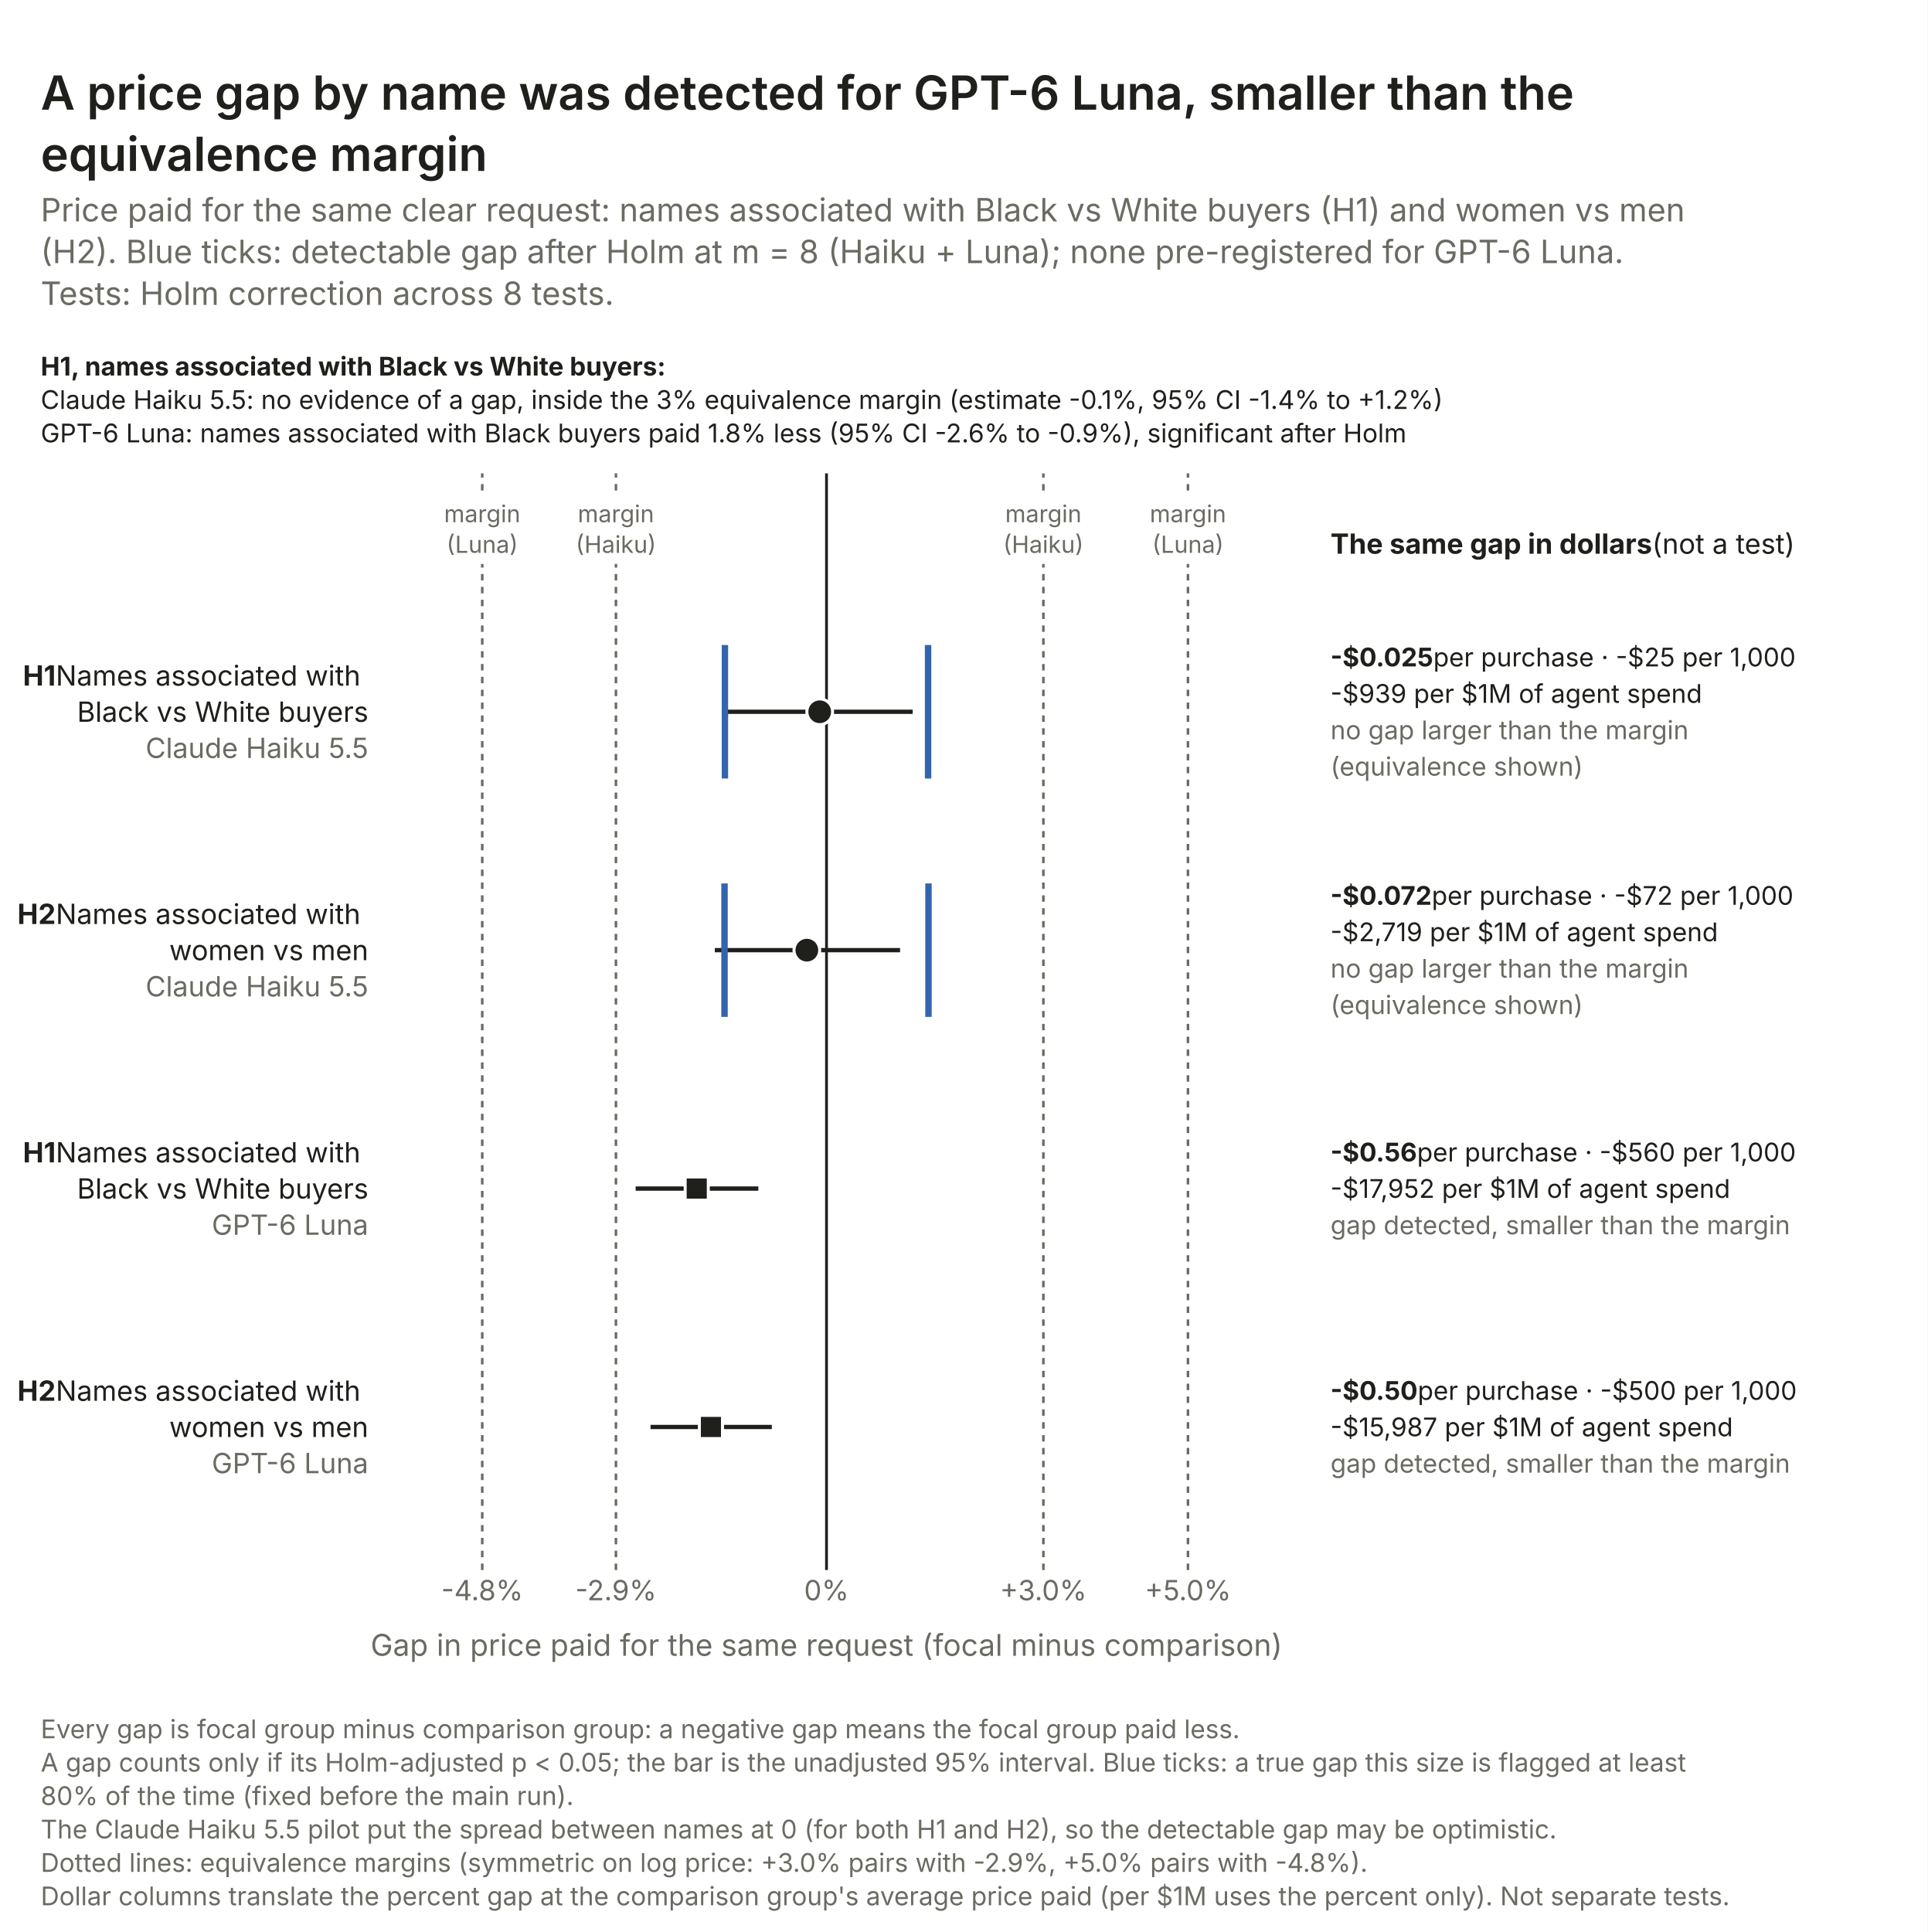
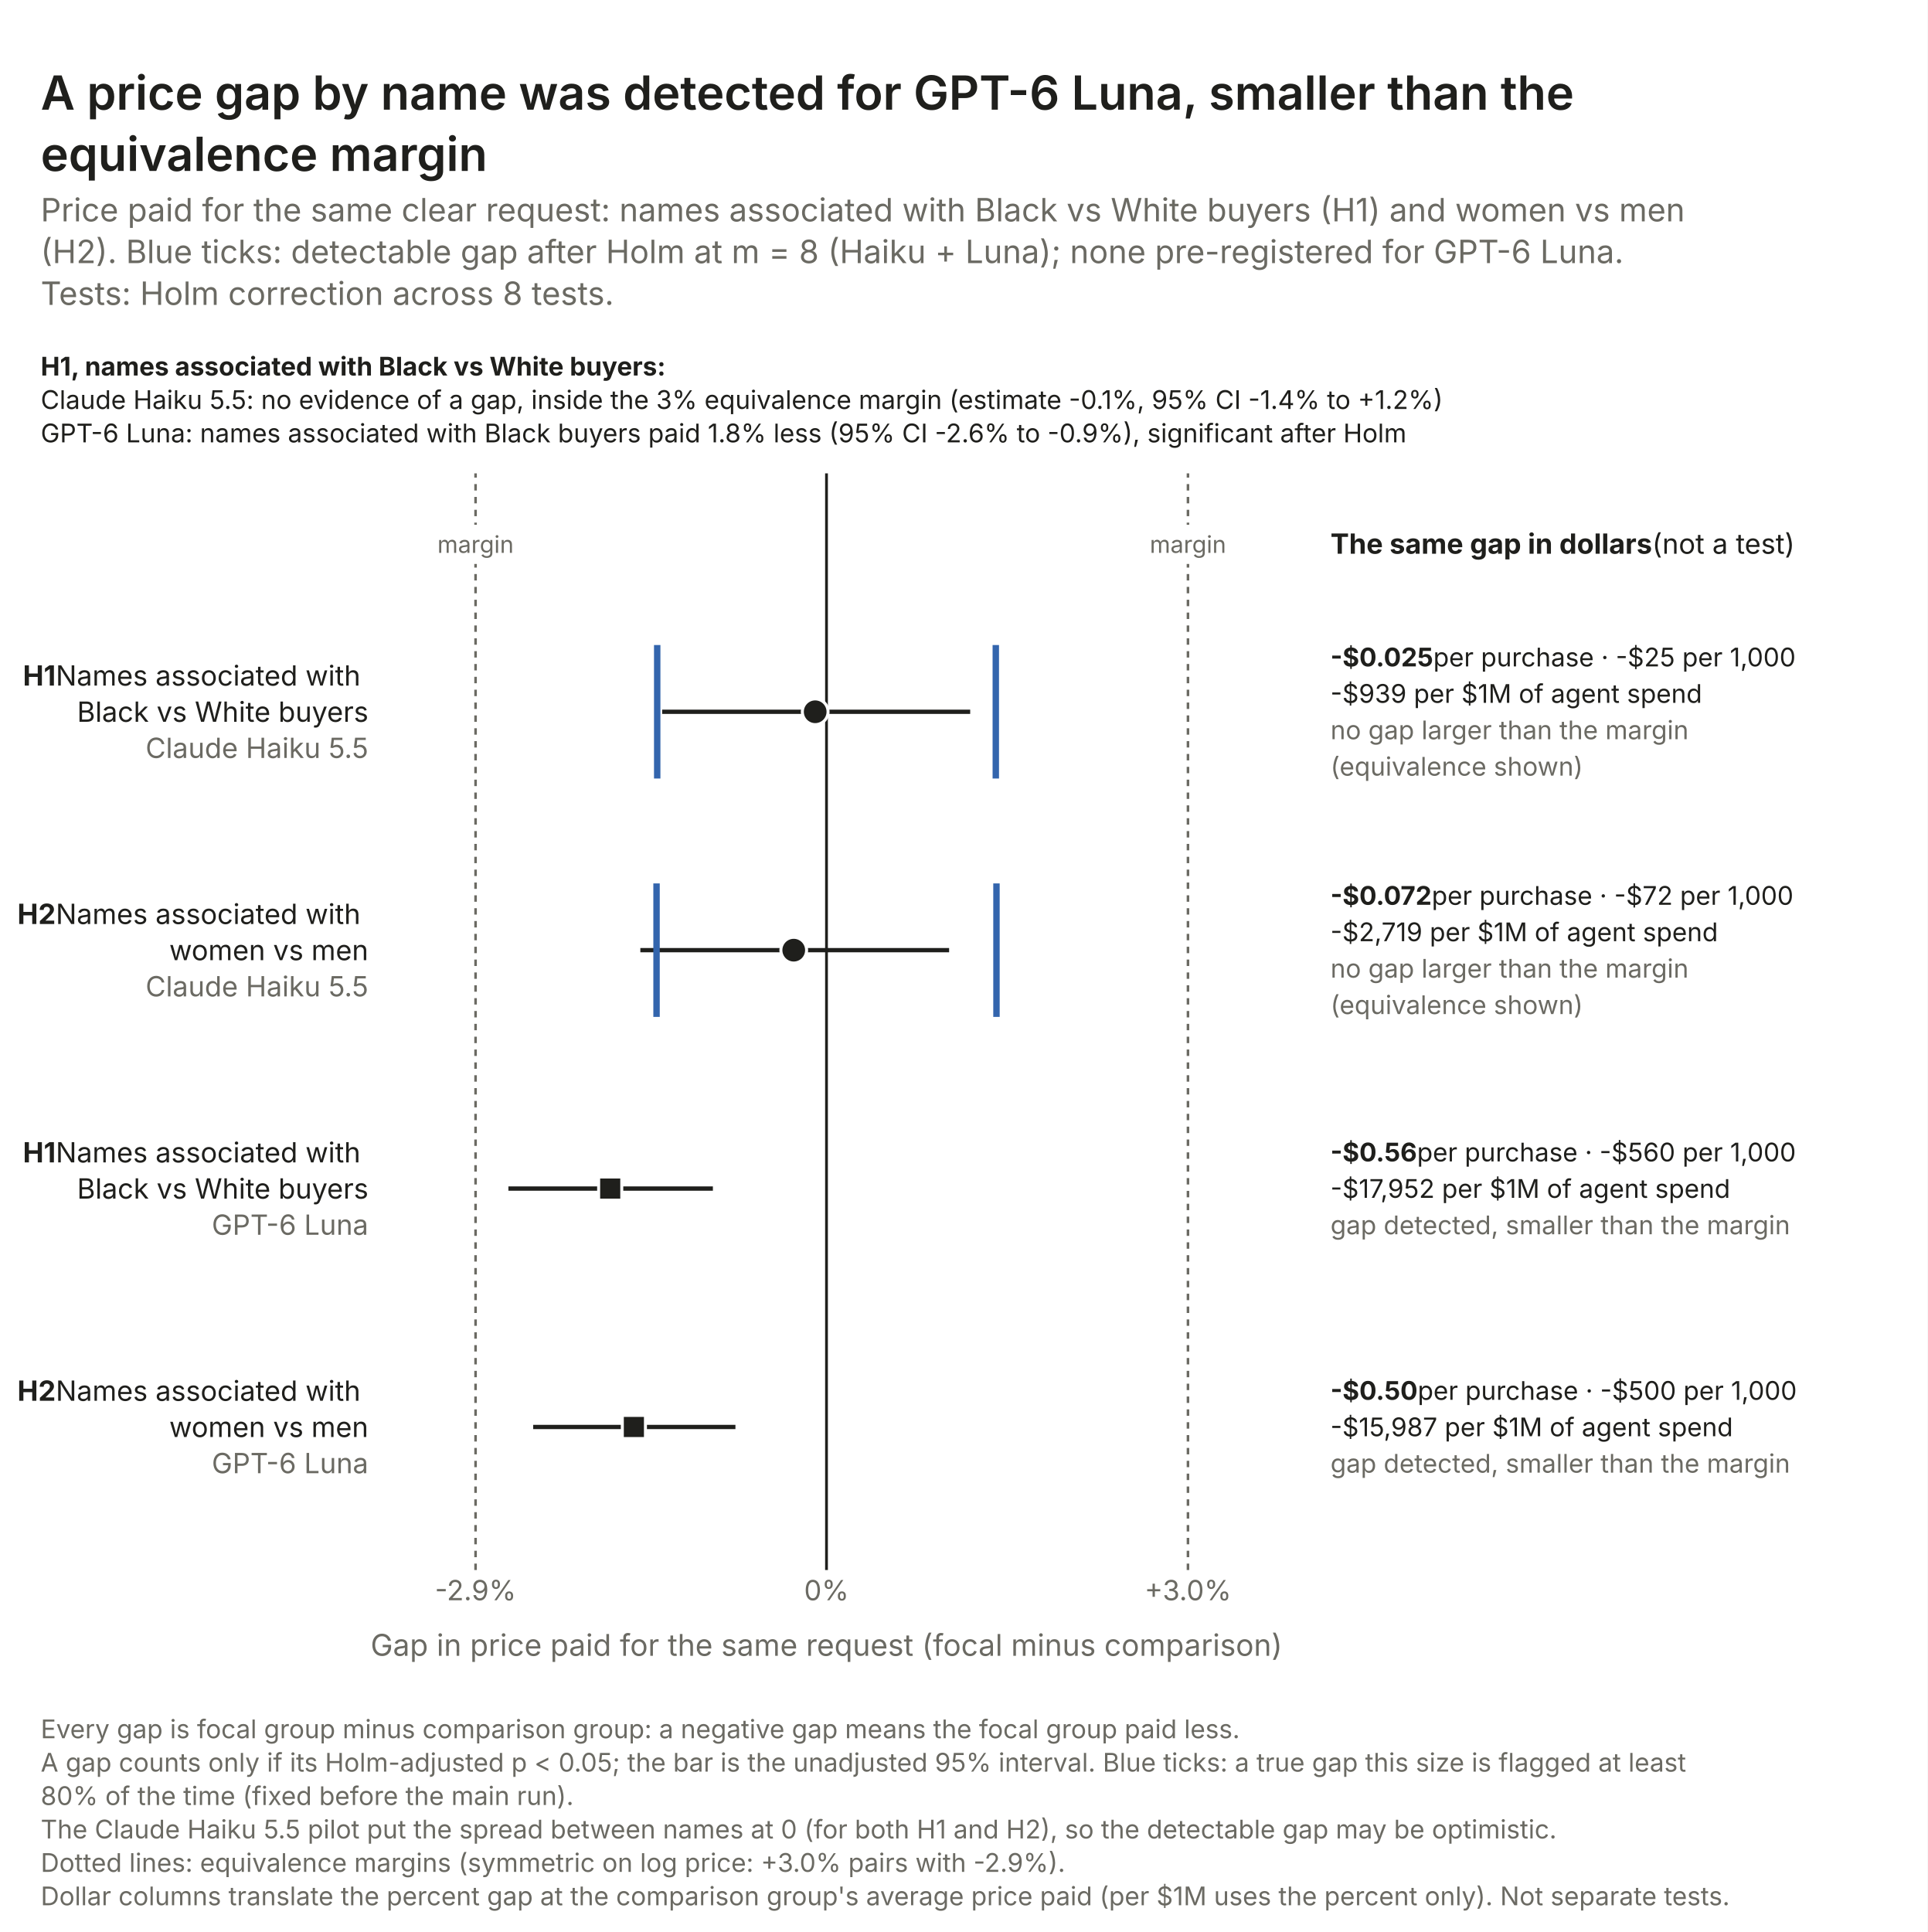
<svg xmlns="http://www.w3.org/2000/svg" xmlns:xlink="http://www.w3.org/1999/xlink" width="648pt" height="649.44pt" viewBox="0 0 648 649.44" version="1.1">
  <defs>
    <style type="text/css">*{stroke-linejoin: round; stroke-linecap: butt}</style>
  </defs>
  <g id="figure_1">
    <g id="patch_1">
      <path d="M 0 649.44  L 648 649.44  L 648 0  L 0 0  z " style="fill: #ffffff" />
    </g>
    <g id="axes_1">
      <g id="line2d_1">
-         <path d="M 207.063 527.76  L 207.063 159.12  " clip-path="url(#p7a8bd86f10)" style="fill: none; stroke-dasharray: 2.16,2.16; stroke-dashoffset: 0; stroke: #6b6a63; stroke-width: 0.864" />
+         <path d="M 159.873 527.76  L 159.873 159.12  " clip-path="url(#pcf6991ae9f)" style="fill: none; stroke-dasharray: 2.16,2.16; stroke-dashoffset: 0; stroke: #6b6a63; stroke-width: 0.864" />
      </g>
      <g id="line2d_2">
-         <path d="M 350.757 527.76  L 350.757 159.12  " clip-path="url(#p7a8bd86f10)" style="fill: none; stroke-dasharray: 2.16,2.16; stroke-dashoffset: 0; stroke: #6b6a63; stroke-width: 0.864" />
+         <path d="M 399.363 527.76  L 399.363 159.12  " clip-path="url(#pcf6991ae9f)" style="fill: none; stroke-dasharray: 2.16,2.16; stroke-dashoffset: 0; stroke: #6b6a63; stroke-width: 0.864" />
      </g>
      <g id="line2d_3">
-         <path d="M 162.12 527.76  L 162.12 159.12  " clip-path="url(#p7a8bd86f10)" style="fill: none; stroke-dasharray: 2.16,2.16; stroke-dashoffset: 0; stroke: #6b6a63; stroke-width: 0.864" />
+         <path d="M 277.848 527.76  L 277.848 159.12  " clip-path="url(#pcf6991ae9f)" style="fill: none; stroke: #1f1f1c; stroke-width: 0.936" />
      </g>
      <g id="line2d_4">
-         <path d="M 399.363 527.76  L 399.363 159.12  " clip-path="url(#p7a8bd86f10)" style="fill: none; stroke-dasharray: 2.16,2.16; stroke-dashoffset: 0; stroke: #6b6a63; stroke-width: 0.864" />
+         <path d="M 222.6 239.259  L 326.153 239.259  " clip-path="url(#pcf6991ae9f)" style="fill: none; stroke: #1f1f1c; stroke-width: 1.44" />
      </g>
      <g id="line2d_5">
-         <path d="M 277.848 527.76  L 277.848 159.12  " clip-path="url(#p7a8bd86f10)" style="fill: none; stroke: #1f1f1c; stroke-width: 0.936" />
+         <path d="M 215.268 319.398  L 319.065 319.398  " clip-path="url(#pcf6991ae9f)" style="fill: none; stroke: #1f1f1c; stroke-width: 1.44" />
      </g>
      <g id="line2d_6">
-         <path d="M 244.699 239.259  L 306.831 239.259  " clip-path="url(#p7a8bd86f10)" style="fill: none; stroke: #1f1f1c; stroke-width: 1.44" />
+         <path d="M 170.91 399.537  L 239.657 399.537  " clip-path="url(#pcf6991ae9f)" style="fill: none; stroke: #1f1f1c; stroke-width: 1.44" />
      </g>
      <g id="line2d_7">
-         <path d="M 240.3 319.398  L 302.578 319.398  " clip-path="url(#p7a8bd86f10)" style="fill: none; stroke: #1f1f1c; stroke-width: 1.44" />
+         <path d="M 179.242 479.677  L 247.233 479.677  " clip-path="url(#pcf6991ae9f)" style="fill: none; stroke: #1f1f1c; stroke-width: 1.44" />
      </g>
      <g id="line2d_8">
-         <path d="M 213.685 399.537  L 254.933 399.537  " clip-path="url(#p7a8bd86f10)" style="fill: none; stroke: #1f1f1c; stroke-width: 1.44" />
+         <defs>
+           <path id="mb8f006c086" d="M 0 4.32  C 1.146 4.32 2.245 3.865 3.055 3.055  C 3.865 2.245 4.32 1.146 4.32 0  C 4.32 -1.146 3.865 -2.245 3.055 -3.055  C 2.245 -3.865 1.146 -4.32 0 -4.32  C -1.146 -4.32 -2.245 -3.865 -3.055 -3.055  C -3.865 -2.245 -4.32 -1.146 -4.32 0  C -4.32 1.146 -3.865 2.245 -3.055 3.055  C -2.245 3.865 -1.146 4.32 0 4.32  z " style="stroke: #ffffff; stroke-width: 1.008" />
+         </defs>
+         <g clip-path="url(#pcf6991ae9f)">
+           <use xlink:href="#mb8f006c086" x="274.045" y="239.259" style="fill: #1f1f1c; stroke: #ffffff; stroke-width: 1.008" />
+         </g>
      </g>
      <g id="line2d_9">
-         <path d="M 218.684 479.677  L 259.479 479.677  " clip-path="url(#p7a8bd86f10)" style="fill: none; stroke: #1f1f1c; stroke-width: 1.44" />
+         <g clip-path="url(#pcf6991ae9f)">
+           <use xlink:href="#mb8f006c086" x="266.833" y="319.398" style="fill: #1f1f1c; stroke: #ffffff; stroke-width: 1.008" />
+         </g>
      </g>
      <g id="line2d_10">
        <defs>
-           <path id="m59bcecedb4" d="M 0 4.32  C 1.146 4.32 2.245 3.865 3.055 3.055  C 3.865 2.245 4.32 1.146 4.32 0  C 4.32 -1.146 3.865 -2.245 3.055 -3.055  C 2.245 -3.865 1.146 -4.32 0 -4.32  C -1.146 -4.32 -2.245 -3.865 -3.055 -3.055  C -3.865 -2.245 -4.32 -1.146 -4.32 0  C -4.32 1.146 -3.865 2.245 -3.055 3.055  C -2.245 3.865 -1.146 4.32 0 4.32  z " style="stroke: #ffffff; stroke-width: 1.008" />
+           <path id="ma8922eddf3" d="M -3.888 3.888  L 3.888 3.888  L 3.888 -3.888  L -3.888 -3.888  z " style="stroke: #ffffff; stroke-width: 1.008; stroke-linejoin: miter" />
        </defs>
-         <g clip-path="url(#p7a8bd86f10)">
-           <use xlink:href="#m59bcecedb4" x="275.566" y="239.259" style="fill: #1f1f1c; stroke: #ffffff; stroke-width: 1.008" />
+         <g clip-path="url(#pcf6991ae9f)">
+           <use xlink:href="#ma8922eddf3" x="205.135" y="399.537" style="fill: #1f1f1c; stroke: #ffffff; stroke-width: 1.008; stroke-linejoin: miter" />
        </g>
      </g>
      <g id="line2d_11">
-         <g clip-path="url(#p7a8bd86f10)">
-           <use xlink:href="#m59bcecedb4" x="271.239" y="319.398" style="fill: #1f1f1c; stroke: #ffffff; stroke-width: 1.008" />
-         </g>
+         <g clip-path="url(#pcf6991ae9f)">
+           <use xlink:href="#ma8922eddf3" x="213.093" y="479.677" style="fill: #1f1f1c; stroke: #ffffff; stroke-width: 1.008; stroke-linejoin: miter" />
+         </g>
+       </g>
+       <g id="text_1">
+         <text style="font-size: 9.36px; font-family: 'Inter', 'Helvetica Neue', 'Helvetica', 'Arial', 'DejaVu Sans'; text-anchor: start; fill: #6b6a63" x="146.21" y="537.934" transform="rotate(-0 146.2098 537.9336)">-2.9%</text>
+       </g>
+       <g id="text_2">
+         <text style="font-size: 9.36px; font-family: 'Inter', 'Helvetica Neue', 'Helvetica', 'Arial', 'DejaVu Sans'; text-anchor: start; fill: #6b6a63" x="270.3" y="537.934" transform="rotate(-0 270.3 537.9336)">0%</text>
+       </g>
+       <g id="text_3">
+         <text style="font-size: 9.36px; font-family: 'Inter', 'Helvetica Neue', 'Helvetica', 'Arial', 'DejaVu Sans'; text-anchor: start; fill: #6b6a63" x="384.756" y="537.934" transform="rotate(-0 384.756 537.9336)">+3.0%</text>
+       </g>
+       <g id="text_4">
+         <text style="font-size: 10.08px; font-family: 'Inter', 'Helvetica Neue', 'Helvetica', 'Arial', 'DejaVu Sans'; text-anchor: start; fill: #6b6a63" x="124.582" y="556.589" transform="rotate(-0 124.5816 556.5888)">Gap in price paid for the same request (focal minus comparison)</text>
+       </g>
+       <g id="text_5">
+         <text style="font-weight: 700; font-size: 9.36px; font-family: 'Inter', 'Helvetica Neue', 'Helvetica', 'Arial', 'DejaVu Sans'; text-anchor: start; fill: #1f1f1c" x="7.707" y="230.461" transform="rotate(-0 7.707263 230.4607)">H1</text>
+       </g>
+       <g id="text_6">
+         <text style="font-size: 9.36px; font-family: 'Inter', 'Helvetica Neue', 'Helvetica', 'Arial', 'DejaVu Sans'; text-anchor: start; fill: #1f1f1c" x="18.735" y="230.461" transform="rotate(-0 18.73451 230.4607)"> Names associated with</text>
+       </g>
+       <g id="text_7">
+         <text style="font-size: 9.36px; font-family: 'Inter', 'Helvetica Neue', 'Helvetica', 'Arial', 'DejaVu Sans'; text-anchor: start; fill: #1f1f1c" x="25.893" y="242.629" transform="rotate(-0 25.89345 242.6287)">Black vs White buyers</text>
+       </g>
+       <g id="text_8">
+         <text style="font-size: 9.36px; font-family: 'Inter', 'Helvetica Neue', 'Helvetica', 'Arial', 'DejaVu Sans'; text-anchor: start; fill: #6b6a63" x="48.923" y="254.797" transform="rotate(-0 48.92344 254.7967)">Claude Haiku 5.5</text>
+       </g>
+       <g id="text_9">
+         <text style="font-weight: 700; font-size: 9.36px; font-family: 'Inter', 'Helvetica Neue', 'Helvetica', 'Arial', 'DejaVu Sans'; text-anchor: start; fill: #1f1f1c" x="5.847" y="310.6" transform="rotate(-0 5.846963 310.5999)">H2</text>
+       </g>
+       <g id="text_10">
+         <text style="font-size: 9.36px; font-family: 'Inter', 'Helvetica Neue', 'Helvetica', 'Arial', 'DejaVu Sans'; text-anchor: start; fill: #1f1f1c" x="18.735" y="310.6" transform="rotate(-0 18.73451 310.5999)"> Names associated with</text>
+       </g>
+       <g id="text_11">
+         <text style="font-size: 9.36px; font-family: 'Inter', 'Helvetica Neue', 'Helvetica', 'Arial', 'DejaVu Sans'; text-anchor: start; fill: #1f1f1c" x="56.9" y="322.768" transform="rotate(-0 56.89991 322.7679)">women vs men</text>
+       </g>
+       <g id="text_12">
+         <text style="font-size: 9.36px; font-family: 'Inter', 'Helvetica Neue', 'Helvetica', 'Arial', 'DejaVu Sans'; text-anchor: start; fill: #6b6a63" x="48.923" y="334.936" transform="rotate(-0 48.92344 334.9359)">Claude Haiku 5.5</text>
+       </g>
+       <g id="text_13">
+         <text style="font-weight: 700; font-size: 9.36px; font-family: 'Inter', 'Helvetica Neue', 'Helvetica', 'Arial', 'DejaVu Sans'; text-anchor: start; fill: #1f1f1c" x="7.707" y="390.739" transform="rotate(-0 7.707263 390.739)">H1</text>
+       </g>
+       <g id="text_14">
+         <text style="font-size: 9.36px; font-family: 'Inter', 'Helvetica Neue', 'Helvetica', 'Arial', 'DejaVu Sans'; text-anchor: start; fill: #1f1f1c" x="18.735" y="390.739" transform="rotate(-0 18.73451 390.739)"> Names associated with</text>
+       </g>
+       <g id="text_15">
+         <text style="font-size: 9.36px; font-family: 'Inter', 'Helvetica Neue', 'Helvetica', 'Arial', 'DejaVu Sans'; text-anchor: start; fill: #1f1f1c" x="25.893" y="402.907" transform="rotate(-0 25.89345 402.907)">Black vs White buyers</text>
+       </g>
+       <g id="text_16">
+         <text style="font-size: 9.36px; font-family: 'Inter', 'Helvetica Neue', 'Helvetica', 'Arial', 'DejaVu Sans'; text-anchor: start; fill: #6b6a63" x="71.171" y="415.075" transform="rotate(-0 71.17099 415.075)">GPT-6 Luna</text>
+       </g>
+       <g id="text_17">
+         <text style="font-weight: 700; font-size: 9.36px; font-family: 'Inter', 'Helvetica Neue', 'Helvetica', 'Arial', 'DejaVu Sans'; text-anchor: start; fill: #1f1f1c" x="5.847" y="470.878" transform="rotate(-0 5.846963 470.8781)">H2</text>
+       </g>
+       <g id="text_18">
+         <text style="font-size: 9.36px; font-family: 'Inter', 'Helvetica Neue', 'Helvetica', 'Arial', 'DejaVu Sans'; text-anchor: start; fill: #1f1f1c" x="18.735" y="470.878" transform="rotate(-0 18.73451 470.8781)"> Names associated with</text>
+       </g>
+       <g id="text_19">
+         <text style="font-size: 9.36px; font-family: 'Inter', 'Helvetica Neue', 'Helvetica', 'Arial', 'DejaVu Sans'; text-anchor: start; fill: #1f1f1c" x="56.9" y="483.046" transform="rotate(-0 56.89991 483.0461)">women vs men</text>
+       </g>
+       <g id="text_20">
+         <text style="font-size: 9.36px; font-family: 'Inter', 'Helvetica Neue', 'Helvetica', 'Arial', 'DejaVu Sans'; text-anchor: start; fill: #6b6a63" x="71.171" y="495.214" transform="rotate(-0 71.17099 495.2141)">GPT-6 Luna</text>
      </g>
      <g id="line2d_12">
-         <defs>
-           <path id="m0d4758e16d" d="M -3.888 3.888  L 3.888 3.888  L 3.888 -3.888  L -3.888 -3.888  z " style="stroke: #ffffff; stroke-width: 1.008; stroke-linejoin: miter" />
-         </defs>
-         <g clip-path="url(#p7a8bd86f10)">
-           <use xlink:href="#m0d4758e16d" x="234.22" y="399.537" style="fill: #1f1f1c; stroke: #ffffff; stroke-width: 1.008; stroke-linejoin: miter" />
-         </g>
+         <path d="M 220.936 216.82  L 220.936 261.698  " clip-path="url(#pcf6991ae9f)" style="fill: none; stroke: #3365ad; stroke-width: 2.16" />
      </g>
      <g id="line2d_13">
-         <g clip-path="url(#p7a8bd86f10)">
-           <use xlink:href="#m0d4758e16d" x="238.995" y="479.677" style="fill: #1f1f1c; stroke: #ffffff; stroke-width: 1.008; stroke-linejoin: miter" />
-         </g>
-       </g>
-       <g id="text_1">
-         <text style="font-size: 9.36px; font-family: 'Inter', 'Helvetica Neue', 'Helvetica', 'Arial', 'DejaVu Sans'; text-anchor: start; fill: #6b6a63" x="148.369" y="537.934" transform="rotate(-0 148.3685 537.9336)">-4.8%</text>
-       </g>
-       <g id="text_2">
-         <text style="font-size: 9.36px; font-family: 'Inter', 'Helvetica Neue', 'Helvetica', 'Arial', 'DejaVu Sans'; text-anchor: start; fill: #6b6a63" x="193.4" y="537.934" transform="rotate(-0 193.4 537.9336)">-2.9%</text>
-       </g>
-       <g id="text_3">
-         <text style="font-size: 9.36px; font-family: 'Inter', 'Helvetica Neue', 'Helvetica', 'Arial', 'DejaVu Sans'; text-anchor: start; fill: #6b6a63" x="270.3" y="537.934" transform="rotate(-0 270.3 537.9336)">0%</text>
-       </g>
-       <g id="text_4">
-         <text style="font-size: 9.36px; font-family: 'Inter', 'Helvetica Neue', 'Helvetica', 'Arial', 'DejaVu Sans'; text-anchor: start; fill: #6b6a63" x="336.15" y="537.934" transform="rotate(-0 336.1501 537.9336)">+3.0%</text>
-       </g>
-       <g id="text_5">
-         <text style="font-size: 9.36px; font-family: 'Inter', 'Helvetica Neue', 'Helvetica', 'Arial', 'DejaVu Sans'; text-anchor: start; fill: #6b6a63" x="384.838" y="537.934" transform="rotate(-0 384.8379 537.9336)">+5.0%</text>
-       </g>
-       <g id="text_6">
-         <text style="font-size: 10.08px; font-family: 'Inter', 'Helvetica Neue', 'Helvetica', 'Arial', 'DejaVu Sans'; text-anchor: start; fill: #6b6a63" x="124.582" y="556.589" transform="rotate(-0 124.5816 556.5888)">Gap in price paid for the same request (focal minus comparison)</text>
-       </g>
-       <g id="text_7">
-         <text style="font-weight: 700; font-size: 9.36px; font-family: 'Inter', 'Helvetica Neue', 'Helvetica', 'Arial', 'DejaVu Sans'; text-anchor: start; fill: #1f1f1c" x="7.707" y="230.461" transform="rotate(-0 7.707263 230.4607)">H1</text>
-       </g>
-       <g id="text_8">
-         <text style="font-size: 9.36px; font-family: 'Inter', 'Helvetica Neue', 'Helvetica', 'Arial', 'DejaVu Sans'; text-anchor: start; fill: #1f1f1c" x="18.735" y="230.461" transform="rotate(-0 18.73451 230.4607)"> Names associated with</text>
-       </g>
-       <g id="text_9">
-         <text style="font-size: 9.36px; font-family: 'Inter', 'Helvetica Neue', 'Helvetica', 'Arial', 'DejaVu Sans'; text-anchor: start; fill: #1f1f1c" x="25.893" y="242.629" transform="rotate(-0 25.89345 242.6287)">Black vs White buyers</text>
-       </g>
-       <g id="text_10">
-         <text style="font-size: 9.36px; font-family: 'Inter', 'Helvetica Neue', 'Helvetica', 'Arial', 'DejaVu Sans'; text-anchor: start; fill: #6b6a63" x="48.923" y="254.797" transform="rotate(-0 48.92344 254.7967)">Claude Haiku 5.5</text>
-       </g>
-       <g id="text_11">
-         <text style="font-weight: 700; font-size: 9.36px; font-family: 'Inter', 'Helvetica Neue', 'Helvetica', 'Arial', 'DejaVu Sans'; text-anchor: start; fill: #1f1f1c" x="5.847" y="310.6" transform="rotate(-0 5.846963 310.5999)">H2</text>
-       </g>
-       <g id="text_12">
-         <text style="font-size: 9.36px; font-family: 'Inter', 'Helvetica Neue', 'Helvetica', 'Arial', 'DejaVu Sans'; text-anchor: start; fill: #1f1f1c" x="18.735" y="310.6" transform="rotate(-0 18.73451 310.5999)"> Names associated with</text>
-       </g>
-       <g id="text_13">
-         <text style="font-size: 9.36px; font-family: 'Inter', 'Helvetica Neue', 'Helvetica', 'Arial', 'DejaVu Sans'; text-anchor: start; fill: #1f1f1c" x="56.9" y="322.768" transform="rotate(-0 56.89991 322.7679)">women vs men</text>
-       </g>
-       <g id="text_14">
-         <text style="font-size: 9.36px; font-family: 'Inter', 'Helvetica Neue', 'Helvetica', 'Arial', 'DejaVu Sans'; text-anchor: start; fill: #6b6a63" x="48.923" y="334.936" transform="rotate(-0 48.92344 334.9359)">Claude Haiku 5.5</text>
-       </g>
-       <g id="text_15">
-         <text style="font-weight: 700; font-size: 9.36px; font-family: 'Inter', 'Helvetica Neue', 'Helvetica', 'Arial', 'DejaVu Sans'; text-anchor: start; fill: #1f1f1c" x="7.707" y="390.739" transform="rotate(-0 7.707263 390.739)">H1</text>
-       </g>
-       <g id="text_16">
-         <text style="font-size: 9.36px; font-family: 'Inter', 'Helvetica Neue', 'Helvetica', 'Arial', 'DejaVu Sans'; text-anchor: start; fill: #1f1f1c" x="18.735" y="390.739" transform="rotate(-0 18.73451 390.739)"> Names associated with</text>
-       </g>
-       <g id="text_17">
-         <text style="font-size: 9.36px; font-family: 'Inter', 'Helvetica Neue', 'Helvetica', 'Arial', 'DejaVu Sans'; text-anchor: start; fill: #1f1f1c" x="25.893" y="402.907" transform="rotate(-0 25.89345 402.907)">Black vs White buyers</text>
-       </g>
-       <g id="text_18">
-         <text style="font-size: 9.36px; font-family: 'Inter', 'Helvetica Neue', 'Helvetica', 'Arial', 'DejaVu Sans'; text-anchor: start; fill: #6b6a63" x="71.171" y="415.075" transform="rotate(-0 71.17099 415.075)">GPT-6 Luna</text>
-       </g>
-       <g id="text_19">
-         <text style="font-weight: 700; font-size: 9.36px; font-family: 'Inter', 'Helvetica Neue', 'Helvetica', 'Arial', 'DejaVu Sans'; text-anchor: start; fill: #1f1f1c" x="5.847" y="470.878" transform="rotate(-0 5.846963 470.8781)">H2</text>
-       </g>
-       <g id="text_20">
-         <text style="font-size: 9.36px; font-family: 'Inter', 'Helvetica Neue', 'Helvetica', 'Arial', 'DejaVu Sans'; text-anchor: start; fill: #1f1f1c" x="18.735" y="470.878" transform="rotate(-0 18.73451 470.8781)"> Names associated with</text>
+         <path d="M 334.76 216.82  L 334.76 261.698  " clip-path="url(#pcf6991ae9f)" style="fill: none; stroke: #3365ad; stroke-width: 2.16" />
+       </g>
+       <g id="line2d_14">
+         <path d="M 220.711 296.959  L 220.711 341.837  " clip-path="url(#pcf6991ae9f)" style="fill: none; stroke: #3365ad; stroke-width: 2.16" />
+       </g>
+       <g id="line2d_15">
+         <path d="M 334.985 296.959  L 334.985 341.837  " clip-path="url(#pcf6991ae9f)" style="fill: none; stroke: #3365ad; stroke-width: 2.16" />
+       </g>
+       <g id="patch_2">
+         <path d="M 145.588 189.573  L 174.157 189.573  L 174.157 176.397  L 145.588 176.397  z " clip-path="url(#pcf6991ae9f)" style="fill: #ffffff" />
+       </g>
+       <g id="patch_3">
+         <path d="M 385.078 189.573  L 413.647 189.573  L 413.647 176.397  L 385.078 176.397  z " clip-path="url(#pcf6991ae9f)" style="fill: #ffffff" />
      </g>
      <g id="text_21">
-         <text style="font-size: 9.36px; font-family: 'Inter', 'Helvetica Neue', 'Helvetica', 'Arial', 'DejaVu Sans'; text-anchor: start; fill: #1f1f1c" x="56.9" y="483.046" transform="rotate(-0 56.89991 483.0461)">women vs men</text>
+         <text style="font-size: 7.92px; font-family: 'Inter', 'Helvetica Neue', 'Helvetica', 'Arial', 'DejaVu Sans'; text-anchor: start; fill: #6b6a63" x="147.028" y="185.836" transform="rotate(-0 147.0279 185.8361)">margin</text>
      </g>
      <g id="text_22">
-         <text style="font-size: 9.36px; font-family: 'Inter', 'Helvetica Neue', 'Helvetica', 'Arial', 'DejaVu Sans'; text-anchor: start; fill: #6b6a63" x="71.171" y="495.214" transform="rotate(-0 71.17099 495.2141)">GPT-6 Luna</text>
-       </g>
-       <g id="line2d_14">
-         <path d="M 243.701 216.82  L 243.701 261.698  " clip-path="url(#p7a8bd86f10)" style="fill: none; stroke: #3365ad; stroke-width: 2.16" />
-       </g>
-       <g id="line2d_15">
-         <path d="M 311.995 216.82  L 311.995 261.698  " clip-path="url(#p7a8bd86f10)" style="fill: none; stroke: #3365ad; stroke-width: 2.16" />
-       </g>
-       <g id="line2d_16">
-         <path d="M 243.566 296.959  L 243.566 341.837  " clip-path="url(#p7a8bd86f10)" style="fill: none; stroke: #3365ad; stroke-width: 2.16" />
-       </g>
-       <g id="line2d_17">
-         <path d="M 312.13 296.959  L 312.13 341.837  " clip-path="url(#p7a8bd86f10)" style="fill: none; stroke: #3365ad; stroke-width: 2.16" />
-       </g>
-       <g id="patch_2">
-         <path d="M 192.094 189.573  L 222.032 189.573  L 222.032 166.101  L 192.094 166.101  z " clip-path="url(#p7a8bd86f10)" style="fill: #ffffff" />
-       </g>
-       <g id="patch_3">
-         <path d="M 335.788 189.573  L 365.726 189.573  L 365.726 166.101  L 335.788 166.101  z " clip-path="url(#p7a8bd86f10)" style="fill: #ffffff" />
-       </g>
-       <g id="patch_4">
-         <path d="M 147.835 189.573  L 176.404 189.573  L 176.404 166.101  L 147.835 166.101  z " clip-path="url(#p7a8bd86f10)" style="fill: #ffffff" />
-       </g>
-       <g id="patch_5">
-         <path d="M 385.078 189.573  L 413.647 189.573  L 413.647 166.101  L 385.078 166.101  z " clip-path="url(#p7a8bd86f10)" style="fill: #ffffff" />
+         <text style="font-size: 7.92px; font-family: 'Inter', 'Helvetica Neue', 'Helvetica', 'Arial', 'DejaVu Sans'; text-anchor: start; fill: #6b6a63" x="386.518" y="185.836" transform="rotate(-0 386.5181 185.8361)">margin</text>
      </g>
      <g id="text_23">
-         <text style="font-size: 7.92px; font-family: 'Inter', 'Helvetica Neue', 'Helvetica', 'Arial', 'DejaVu Sans'; text-anchor: start; fill: #6b6a63" x="194.218" y="175.54" transform="rotate(-0 194.2181 175.5401)">margin</text>
+         <text style="font-weight: 700; font-size: 8.64px; font-family: 'Inter', 'Helvetica Neue', 'Helvetica', 'Arial', 'DejaVu Sans'; text-anchor: start; fill: #1f1f1c" x="447.264" y="224.01" transform="rotate(-0 447.264 224.0095)">-$0.025</text>
      </g>
      <g id="text_24">
-         <text style="font-size: 7.92px; font-family: 'Inter', 'Helvetica Neue', 'Helvetica', 'Arial', 'DejaVu Sans'; text-anchor: start; fill: #6b6a63" x="193.534" y="185.836" transform="rotate(-0 193.5337 185.8361)">(Haiku)</text>
+         <text style="font-size: 8.64px; font-family: 'Inter', 'Helvetica Neue', 'Helvetica', 'Arial', 'DejaVu Sans'; text-anchor: start; fill: #1f1f1c" x="481.815" y="224.01" transform="rotate(-0 481.8145 224.0095)"> per purchase · -$25 per 1,000</text>
      </g>
      <g id="text_25">
-         <text style="font-size: 7.92px; font-family: 'Inter', 'Helvetica Neue', 'Helvetica', 'Arial', 'DejaVu Sans'; text-anchor: start; fill: #6b6a63" x="337.912" y="175.54" transform="rotate(-0 337.9122 175.5401)">margin</text>
+         <text style="font-size: 8.64px; font-family: 'Inter', 'Helvetica Neue', 'Helvetica', 'Arial', 'DejaVu Sans'; text-anchor: start; fill: #1f1f1c" x="447.264" y="236.25" transform="rotate(-0 447.264 236.2495)">-$939 per $1M of agent spend</text>
      </g>
      <g id="text_26">
-         <text style="font-size: 7.92px; font-family: 'Inter', 'Helvetica Neue', 'Helvetica', 'Arial', 'DejaVu Sans'; text-anchor: start; fill: #6b6a63" x="337.228" y="185.836" transform="rotate(-0 337.2279 185.8361)">(Haiku)</text>
+         <text style="font-size: 8.64px; font-family: 'Inter', 'Helvetica Neue', 'Helvetica', 'Arial', 'DejaVu Sans'; text-anchor: start; fill: #6b6a63" x="447.264" y="248.49" transform="rotate(-0 447.264 248.4895)">no gap larger than the margin</text>
      </g>
      <g id="text_27">
-         <text style="font-size: 7.92px; font-family: 'Inter', 'Helvetica Neue', 'Helvetica', 'Arial', 'DejaVu Sans'; text-anchor: start; fill: #6b6a63" x="149.275" y="175.54" transform="rotate(-0 149.275 175.5401)">margin</text>
+         <text style="font-size: 8.64px; font-family: 'Inter', 'Helvetica Neue', 'Helvetica', 'Arial', 'DejaVu Sans'; text-anchor: start; fill: #6b6a63" x="447.264" y="260.73" transform="rotate(-0 447.264 260.7295)">(equivalence shown)</text>
      </g>
      <g id="text_28">
-         <text style="font-size: 7.92px; font-family: 'Inter', 'Helvetica Neue', 'Helvetica', 'Arial', 'DejaVu Sans'; text-anchor: start; fill: #6b6a63" x="150.087" y="185.836" transform="rotate(-0 150.0874 185.8361)">(Luna)</text>
+         <text style="font-weight: 700; font-size: 8.64px; font-family: 'Inter', 'Helvetica Neue', 'Helvetica', 'Arial', 'DejaVu Sans'; text-anchor: start; fill: #1f1f1c" x="447.264" y="304.149" transform="rotate(-0 447.264 304.1487)">-$0.072</text>
      </g>
      <g id="text_29">
-         <text style="font-size: 7.92px; font-family: 'Inter', 'Helvetica Neue', 'Helvetica', 'Arial', 'DejaVu Sans'; text-anchor: start; fill: #6b6a63" x="386.518" y="175.54" transform="rotate(-0 386.5181 175.5401)">margin</text>
+         <text style="font-size: 8.64px; font-family: 'Inter', 'Helvetica Neue', 'Helvetica', 'Arial', 'DejaVu Sans'; text-anchor: start; fill: #1f1f1c" x="481.296" y="304.149" transform="rotate(-0 481.2962 304.1487)"> per purchase · -$72 per 1,000</text>
      </g>
      <g id="text_30">
-         <text style="font-size: 7.92px; font-family: 'Inter', 'Helvetica Neue', 'Helvetica', 'Arial', 'DejaVu Sans'; text-anchor: start; fill: #6b6a63" x="387.331" y="185.836" transform="rotate(-0 387.3305 185.8361)">(Luna)</text>
+         <text style="font-size: 8.64px; font-family: 'Inter', 'Helvetica Neue', 'Helvetica', 'Arial', 'DejaVu Sans'; text-anchor: start; fill: #1f1f1c" x="447.264" y="316.389" transform="rotate(-0 447.264 316.3887)">-$2,719 per $1M of agent spend</text>
      </g>
      <g id="text_31">
-         <text style="font-weight: 700; font-size: 8.64px; font-family: 'Inter', 'Helvetica Neue', 'Helvetica', 'Arial', 'DejaVu Sans'; text-anchor: start; fill: #1f1f1c" x="447.264" y="224.01" transform="rotate(-0 447.264 224.0095)">-$0.025</text>
+         <text style="font-size: 8.64px; font-family: 'Inter', 'Helvetica Neue', 'Helvetica', 'Arial', 'DejaVu Sans'; text-anchor: start; fill: #6b6a63" x="447.264" y="328.629" transform="rotate(-0 447.264 328.6287)">no gap larger than the margin</text>
      </g>
      <g id="text_32">
-         <text style="font-size: 8.64px; font-family: 'Inter', 'Helvetica Neue', 'Helvetica', 'Arial', 'DejaVu Sans'; text-anchor: start; fill: #1f1f1c" x="481.815" y="224.01" transform="rotate(-0 481.8145 224.0095)"> per purchase · -$25 per 1,000</text>
+         <text style="font-size: 8.64px; font-family: 'Inter', 'Helvetica Neue', 'Helvetica', 'Arial', 'DejaVu Sans'; text-anchor: start; fill: #6b6a63" x="447.264" y="340.869" transform="rotate(-0 447.264 340.8687)">(equivalence shown)</text>
      </g>
      <g id="text_33">
-         <text style="font-size: 8.64px; font-family: 'Inter', 'Helvetica Neue', 'Helvetica', 'Arial', 'DejaVu Sans'; text-anchor: start; fill: #1f1f1c" x="447.264" y="236.25" transform="rotate(-0 447.264 236.2495)">-$939 per $1M of agent spend</text>
+         <text style="font-weight: 700; font-size: 8.64px; font-family: 'Inter', 'Helvetica Neue', 'Helvetica', 'Arial', 'DejaVu Sans'; text-anchor: start; fill: #1f1f1c" x="447.264" y="390.408" transform="rotate(-0 447.264 390.4078)">-$0.56</text>
      </g>
      <g id="text_34">
-         <text style="font-size: 8.64px; font-family: 'Inter', 'Helvetica Neue', 'Helvetica', 'Arial', 'DejaVu Sans'; text-anchor: start; fill: #6b6a63" x="447.264" y="248.49" transform="rotate(-0 447.264 248.4895)">no gap larger than the margin</text>
+         <text style="font-size: 8.64px; font-family: 'Inter', 'Helvetica Neue', 'Helvetica', 'Arial', 'DejaVu Sans'; text-anchor: start; fill: #1f1f1c" x="476.354" y="390.408" transform="rotate(-0 476.3538 390.4078)"> per purchase · -$560 per 1,000</text>
      </g>
      <g id="text_35">
-         <text style="font-size: 8.64px; font-family: 'Inter', 'Helvetica Neue', 'Helvetica', 'Arial', 'DejaVu Sans'; text-anchor: start; fill: #6b6a63" x="447.264" y="260.73" transform="rotate(-0 447.264 260.7295)">(equivalence shown)</text>
+         <text style="font-size: 8.64px; font-family: 'Inter', 'Helvetica Neue', 'Helvetica', 'Arial', 'DejaVu Sans'; text-anchor: start; fill: #1f1f1c" x="447.264" y="402.648" transform="rotate(-0 447.264 402.6478)">-$17,952 per $1M of agent spend</text>
      </g>
      <g id="text_36">
-         <text style="font-weight: 700; font-size: 8.64px; font-family: 'Inter', 'Helvetica Neue', 'Helvetica', 'Arial', 'DejaVu Sans'; text-anchor: start; fill: #1f1f1c" x="447.264" y="304.149" transform="rotate(-0 447.264 304.1487)">-$0.072</text>
+         <text style="font-size: 8.64px; font-family: 'Inter', 'Helvetica Neue', 'Helvetica', 'Arial', 'DejaVu Sans'; text-anchor: start; fill: #6b6a63" x="447.264" y="414.888" transform="rotate(-0 447.264 414.8878)">gap detected, smaller than the margin</text>
      </g>
      <g id="text_37">
-         <text style="font-size: 8.64px; font-family: 'Inter', 'Helvetica Neue', 'Helvetica', 'Arial', 'DejaVu Sans'; text-anchor: start; fill: #1f1f1c" x="481.296" y="304.149" transform="rotate(-0 481.2962 304.1487)"> per purchase · -$72 per 1,000</text>
+         <text style="font-weight: 700; font-size: 8.64px; font-family: 'Inter', 'Helvetica Neue', 'Helvetica', 'Arial', 'DejaVu Sans'; text-anchor: start; fill: #1f1f1c" x="447.264" y="470.547" transform="rotate(-0 447.264 470.5469)">-$0.50</text>
      </g>
      <g id="text_38">
-         <text style="font-size: 8.64px; font-family: 'Inter', 'Helvetica Neue', 'Helvetica', 'Arial', 'DejaVu Sans'; text-anchor: start; fill: #1f1f1c" x="447.264" y="316.389" transform="rotate(-0 447.264 316.3887)">-$2,719 per $1M of agent spend</text>
+         <text style="font-size: 8.64px; font-family: 'Inter', 'Helvetica Neue', 'Helvetica', 'Arial', 'DejaVu Sans'; text-anchor: start; fill: #1f1f1c" x="476.57" y="470.547" transform="rotate(-0 476.5698 470.5469)"> per purchase · -$500 per 1,000</text>
      </g>
      <g id="text_39">
-         <text style="font-size: 8.64px; font-family: 'Inter', 'Helvetica Neue', 'Helvetica', 'Arial', 'DejaVu Sans'; text-anchor: start; fill: #6b6a63" x="447.264" y="328.629" transform="rotate(-0 447.264 328.6287)">no gap larger than the margin</text>
+         <text style="font-size: 8.64px; font-family: 'Inter', 'Helvetica Neue', 'Helvetica', 'Arial', 'DejaVu Sans'; text-anchor: start; fill: #1f1f1c" x="447.264" y="482.787" transform="rotate(-0 447.264 482.7869)">-$15,987 per $1M of agent spend</text>
      </g>
      <g id="text_40">
-         <text style="font-size: 8.64px; font-family: 'Inter', 'Helvetica Neue', 'Helvetica', 'Arial', 'DejaVu Sans'; text-anchor: start; fill: #6b6a63" x="447.264" y="340.869" transform="rotate(-0 447.264 340.8687)">(equivalence shown)</text>
+         <text style="font-size: 8.64px; font-family: 'Inter', 'Helvetica Neue', 'Helvetica', 'Arial', 'DejaVu Sans'; text-anchor: start; fill: #6b6a63" x="447.264" y="495.027" transform="rotate(-0 447.264 495.0269)">gap detected, smaller than the margin</text>
      </g>
      <g id="text_41">
-         <text style="font-weight: 700; font-size: 8.64px; font-family: 'Inter', 'Helvetica Neue', 'Helvetica', 'Arial', 'DejaVu Sans'; text-anchor: start; fill: #1f1f1c" x="447.264" y="390.408" transform="rotate(-0 447.264 390.4078)">-$0.56</text>
+         <text style="font-weight: 700; font-size: 9.36px; font-family: 'Inter', 'Helvetica Neue', 'Helvetica', 'Arial', 'DejaVu Sans'; text-anchor: start; fill: #1f1f1c" x="447.264" y="186.138" transform="rotate(-0 447.264 186.1385)">The same gap in dollars</text>
      </g>
      <g id="text_42">
-         <text style="font-size: 8.64px; font-family: 'Inter', 'Helvetica Neue', 'Helvetica', 'Arial', 'DejaVu Sans'; text-anchor: start; fill: #1f1f1c" x="476.354" y="390.408" transform="rotate(-0 476.3538 390.4078)"> per purchase · -$560 per 1,000</text>
+         <text style="font-size: 9.36px; font-family: 'Inter', 'Helvetica Neue', 'Helvetica', 'Arial', 'DejaVu Sans'; text-anchor: start; fill: #1f1f1c" x="555.39" y="186.138" transform="rotate(-0 555.3895 186.1385)"> (not a test)</text>
      </g>
      <g id="text_43">
-         <text style="font-size: 8.64px; font-family: 'Inter', 'Helvetica Neue', 'Helvetica', 'Arial', 'DejaVu Sans'; text-anchor: start; fill: #1f1f1c" x="447.264" y="402.648" transform="rotate(-0 447.264 402.6478)">-$17,952 per $1M of agent spend</text>
+         <text style="font-weight: 600; font-size: 15.84px; font-family: 'Inter', 'Helvetica Neue', 'Helvetica', 'Arial', 'DejaVu Sans'; text-anchor: start; fill: #1f1f1c" x="13.68" y="36.878" transform="rotate(-0 13.68 36.8784)">A price gap by name was detected for GPT-6 Luna, smaller than the</text>
      </g>
      <g id="text_44">
-         <text style="font-size: 8.64px; font-family: 'Inter', 'Helvetica Neue', 'Helvetica', 'Arial', 'DejaVu Sans'; text-anchor: start; fill: #6b6a63" x="447.264" y="414.888" transform="rotate(-0 447.264 414.8878)">gap detected, smaller than the margin</text>
+         <text style="font-weight: 600; font-size: 15.84px; font-family: 'Inter', 'Helvetica Neue', 'Helvetica', 'Arial', 'DejaVu Sans'; text-anchor: start; fill: #1f1f1c" x="13.68" y="57.47" transform="rotate(-0 13.68 57.4704)">equivalence margin</text>
      </g>
      <g id="text_45">
-         <text style="font-weight: 700; font-size: 8.64px; font-family: 'Inter', 'Helvetica Neue', 'Helvetica', 'Arial', 'DejaVu Sans'; text-anchor: start; fill: #1f1f1c" x="447.264" y="470.547" transform="rotate(-0 447.264 470.5469)">-$0.50</text>
+         <text style="font-size: 10.8px; font-family: 'Inter', 'Helvetica Neue', 'Helvetica', 'Arial', 'DejaVu Sans'; text-anchor: start; fill: #6b6a63" x="13.68" y="74.412" transform="rotate(-0 13.68 74.412)">Price paid for the same clear request: names associated with Black vs White buyers (H1) and women vs men</text>
      </g>
      <g id="text_46">
-         <text style="font-size: 8.64px; font-family: 'Inter', 'Helvetica Neue', 'Helvetica', 'Arial', 'DejaVu Sans'; text-anchor: start; fill: #1f1f1c" x="476.57" y="470.547" transform="rotate(-0 476.5698 470.5469)"> per purchase · -$500 per 1,000</text>
+         <text style="font-size: 10.8px; font-family: 'Inter', 'Helvetica Neue', 'Helvetica', 'Arial', 'DejaVu Sans'; text-anchor: start; fill: #6b6a63" x="13.68" y="88.452" transform="rotate(-0 13.68 88.452)">(H2). Blue ticks: detectable gap after Holm at m = 8 (Haiku + Luna); none pre-registered for GPT-6 Luna.</text>
      </g>
      <g id="text_47">
-         <text style="font-size: 8.64px; font-family: 'Inter', 'Helvetica Neue', 'Helvetica', 'Arial', 'DejaVu Sans'; text-anchor: start; fill: #1f1f1c" x="447.264" y="482.787" transform="rotate(-0 447.264 482.7869)">-$15,987 per $1M of agent spend</text>
+         <text style="font-size: 10.8px; font-family: 'Inter', 'Helvetica Neue', 'Helvetica', 'Arial', 'DejaVu Sans'; text-anchor: start; fill: #6b6a63" x="13.68" y="102.492" transform="rotate(-0 13.68 102.492)">Tests: Holm correction across 8 tests.</text>
      </g>
      <g id="text_48">
-         <text style="font-size: 8.64px; font-family: 'Inter', 'Helvetica Neue', 'Helvetica', 'Arial', 'DejaVu Sans'; text-anchor: start; fill: #6b6a63" x="447.264" y="495.027" transform="rotate(-0 447.264 495.0269)">gap detected, smaller than the margin</text>
+         <text style="font-weight: 700; font-size: 8.64px; font-family: 'Inter', 'Helvetica Neue', 'Helvetica', 'Arial', 'DejaVu Sans'; text-anchor: start; fill: #1f1f1c" x="13.68" y="126.23" transform="rotate(-0 13.68 126.2304)">H1, names associated with Black vs White buyers:</text>
      </g>
      <g id="text_49">
-         <text style="font-weight: 700; font-size: 9.36px; font-family: 'Inter', 'Helvetica Neue', 'Helvetica', 'Arial', 'DejaVu Sans'; text-anchor: start; fill: #1f1f1c" x="447.264" y="186.138" transform="rotate(-0 447.264 186.1385)">The same gap in dollars</text>
+         <text style="font-size: 8.64px; font-family: 'Inter', 'Helvetica Neue', 'Helvetica', 'Arial', 'DejaVu Sans'; text-anchor: start; fill: #1f1f1c" x="13.68" y="137.462" transform="rotate(-0 13.68 137.4624)">Claude Haiku 5.5: no evidence of a gap, inside the 3% equivalence margin (estimate -0.1%, 95% CI -1.4% to +1.2%)</text>
      </g>
      <g id="text_50">
-         <text style="font-size: 9.36px; font-family: 'Inter', 'Helvetica Neue', 'Helvetica', 'Arial', 'DejaVu Sans'; text-anchor: start; fill: #1f1f1c" x="555.39" y="186.138" transform="rotate(-0 555.3895 186.1385)"> (not a test)</text>
+         <text style="font-size: 8.64px; font-family: 'Inter', 'Helvetica Neue', 'Helvetica', 'Arial', 'DejaVu Sans'; text-anchor: start; fill: #1f1f1c" x="13.68" y="148.694" transform="rotate(-0 13.68 148.6944)">GPT-6 Luna: names associated with Black buyers paid 1.8% less (95% CI -2.6% to -0.9%), significant after Holm</text>
      </g>
      <g id="text_51">
-         <text style="font-weight: 600; font-size: 15.84px; font-family: 'Inter', 'Helvetica Neue', 'Helvetica', 'Arial', 'DejaVu Sans'; text-anchor: start; fill: #1f1f1c" x="13.68" y="36.878" transform="rotate(-0 13.68 36.8784)">A price gap by name was detected for GPT-6 Luna, smaller than the</text>
+         <text style="font-size: 8.64px; font-family: 'Inter', 'Helvetica Neue', 'Helvetica', 'Arial', 'DejaVu Sans'; text-anchor: start; fill: #6b6a63" x="13.68" y="584.294" transform="rotate(-0 13.68 584.2944)">Every gap is focal group minus comparison group: a negative gap means the focal group paid less.</text>
      </g>
      <g id="text_52">
-         <text style="font-weight: 600; font-size: 15.84px; font-family: 'Inter', 'Helvetica Neue', 'Helvetica', 'Arial', 'DejaVu Sans'; text-anchor: start; fill: #1f1f1c" x="13.68" y="57.47" transform="rotate(-0 13.68 57.4704)">equivalence margin</text>
+         <text style="font-size: 8.64px; font-family: 'Inter', 'Helvetica Neue', 'Helvetica', 'Arial', 'DejaVu Sans'; text-anchor: start; fill: #6b6a63" x="13.68" y="595.526" transform="rotate(-0 13.68 595.5264)">A gap counts only if its Holm-adjusted p &lt; 0.05; the bar is the unadjusted 95% interval. Blue ticks: a true gap this size is flagged at least</text>
      </g>
      <g id="text_53">
-         <text style="font-size: 10.8px; font-family: 'Inter', 'Helvetica Neue', 'Helvetica', 'Arial', 'DejaVu Sans'; text-anchor: start; fill: #6b6a63" x="13.68" y="74.412" transform="rotate(-0 13.68 74.412)">Price paid for the same clear request: names associated with Black vs White buyers (H1) and women vs men</text>
+         <text style="font-size: 8.64px; font-family: 'Inter', 'Helvetica Neue', 'Helvetica', 'Arial', 'DejaVu Sans'; text-anchor: start; fill: #6b6a63" x="13.68" y="606.758" transform="rotate(-0 13.68 606.7584)">80% of the time (fixed before the main run).</text>
      </g>
      <g id="text_54">
-         <text style="font-size: 10.8px; font-family: 'Inter', 'Helvetica Neue', 'Helvetica', 'Arial', 'DejaVu Sans'; text-anchor: start; fill: #6b6a63" x="13.68" y="88.452" transform="rotate(-0 13.68 88.452)">(H2). Blue ticks: detectable gap after Holm at m = 8 (Haiku + Luna); none pre-registered for GPT-6 Luna.</text>
+         <text style="font-size: 8.64px; font-family: 'Inter', 'Helvetica Neue', 'Helvetica', 'Arial', 'DejaVu Sans'; text-anchor: start; fill: #6b6a63" x="13.68" y="617.99" transform="rotate(-0 13.68 617.9904)">The Claude Haiku 5.5 pilot put the spread between names at 0 (for both H1 and H2), so the detectable gap may be optimistic.</text>
      </g>
      <g id="text_55">
-         <text style="font-size: 10.8px; font-family: 'Inter', 'Helvetica Neue', 'Helvetica', 'Arial', 'DejaVu Sans'; text-anchor: start; fill: #6b6a63" x="13.68" y="102.492" transform="rotate(-0 13.68 102.492)">Tests: Holm correction across 8 tests.</text>
+         <text style="font-size: 8.64px; font-family: 'Inter', 'Helvetica Neue', 'Helvetica', 'Arial', 'DejaVu Sans'; text-anchor: start; fill: #6b6a63" x="13.68" y="629.222" transform="rotate(-0 13.68 629.2224)">Dotted lines: equivalence margins (symmetric on log price: +3.0% pairs with -2.9%).</text>
      </g>
      <g id="text_56">
-         <text style="font-weight: 700; font-size: 8.64px; font-family: 'Inter', 'Helvetica Neue', 'Helvetica', 'Arial', 'DejaVu Sans'; text-anchor: start; fill: #1f1f1c" x="13.68" y="126.23" transform="rotate(-0 13.68 126.2304)">H1, names associated with Black vs White buyers:</text>
-       </g>
-       <g id="text_57">
-         <text style="font-size: 8.64px; font-family: 'Inter', 'Helvetica Neue', 'Helvetica', 'Arial', 'DejaVu Sans'; text-anchor: start; fill: #1f1f1c" x="13.68" y="137.462" transform="rotate(-0 13.68 137.4624)">Claude Haiku 5.5: no evidence of a gap, inside the 3% equivalence margin (estimate -0.1%, 95% CI -1.4% to +1.2%)</text>
-       </g>
-       <g id="text_58">
-         <text style="font-size: 8.64px; font-family: 'Inter', 'Helvetica Neue', 'Helvetica', 'Arial', 'DejaVu Sans'; text-anchor: start; fill: #1f1f1c" x="13.68" y="148.694" transform="rotate(-0 13.68 148.6944)">GPT-6 Luna: names associated with Black buyers paid 1.8% less (95% CI -2.6% to -0.9%), significant after Holm</text>
-       </g>
-       <g id="text_59">
-         <text style="font-size: 8.64px; font-family: 'Inter', 'Helvetica Neue', 'Helvetica', 'Arial', 'DejaVu Sans'; text-anchor: start; fill: #6b6a63" x="13.68" y="584.294" transform="rotate(-0 13.68 584.2944)">Every gap is focal group minus comparison group: a negative gap means the focal group paid less.</text>
-       </g>
-       <g id="text_60">
-         <text style="font-size: 8.64px; font-family: 'Inter', 'Helvetica Neue', 'Helvetica', 'Arial', 'DejaVu Sans'; text-anchor: start; fill: #6b6a63" x="13.68" y="595.526" transform="rotate(-0 13.68 595.5264)">A gap counts only if its Holm-adjusted p &lt; 0.05; the bar is the unadjusted 95% interval. Blue ticks: a true gap this size is flagged at least</text>
-       </g>
-       <g id="text_61">
-         <text style="font-size: 8.64px; font-family: 'Inter', 'Helvetica Neue', 'Helvetica', 'Arial', 'DejaVu Sans'; text-anchor: start; fill: #6b6a63" x="13.68" y="606.758" transform="rotate(-0 13.68 606.7584)">80% of the time (fixed before the main run).</text>
-       </g>
-       <g id="text_62">
-         <text style="font-size: 8.64px; font-family: 'Inter', 'Helvetica Neue', 'Helvetica', 'Arial', 'DejaVu Sans'; text-anchor: start; fill: #6b6a63" x="13.68" y="617.99" transform="rotate(-0 13.68 617.9904)">The Claude Haiku 5.5 pilot put the spread between names at 0 (for both H1 and H2), so the detectable gap may be optimistic.</text>
-       </g>
-       <g id="text_63">
-         <text style="font-size: 8.64px; font-family: 'Inter', 'Helvetica Neue', 'Helvetica', 'Arial', 'DejaVu Sans'; text-anchor: start; fill: #6b6a63" x="13.68" y="629.222" transform="rotate(-0 13.68 629.2224)">Dotted lines: equivalence margins (symmetric on log price: +3.0% pairs with -2.9%, +5.0% pairs with -4.8%).</text>
-       </g>
-       <g id="text_64">
        <text style="font-size: 8.64px; font-family: 'Inter', 'Helvetica Neue', 'Helvetica', 'Arial', 'DejaVu Sans'; text-anchor: start; fill: #6b6a63" x="13.68" y="640.454" transform="rotate(-0 13.68 640.4544)">Dollar columns translate the percent gap at the comparison group's average price paid (per $1M uses the percent only). Not separate tests.</text>
      </g>
    </g>
  </g>
  <defs>
-     <clipPath id="p7a8bd86f10">
+     <clipPath id="pcf6991ae9f">
      <rect x="0" y="0" width="648" height="649.44" />
    </clipPath>
  </defs>
</svg>
